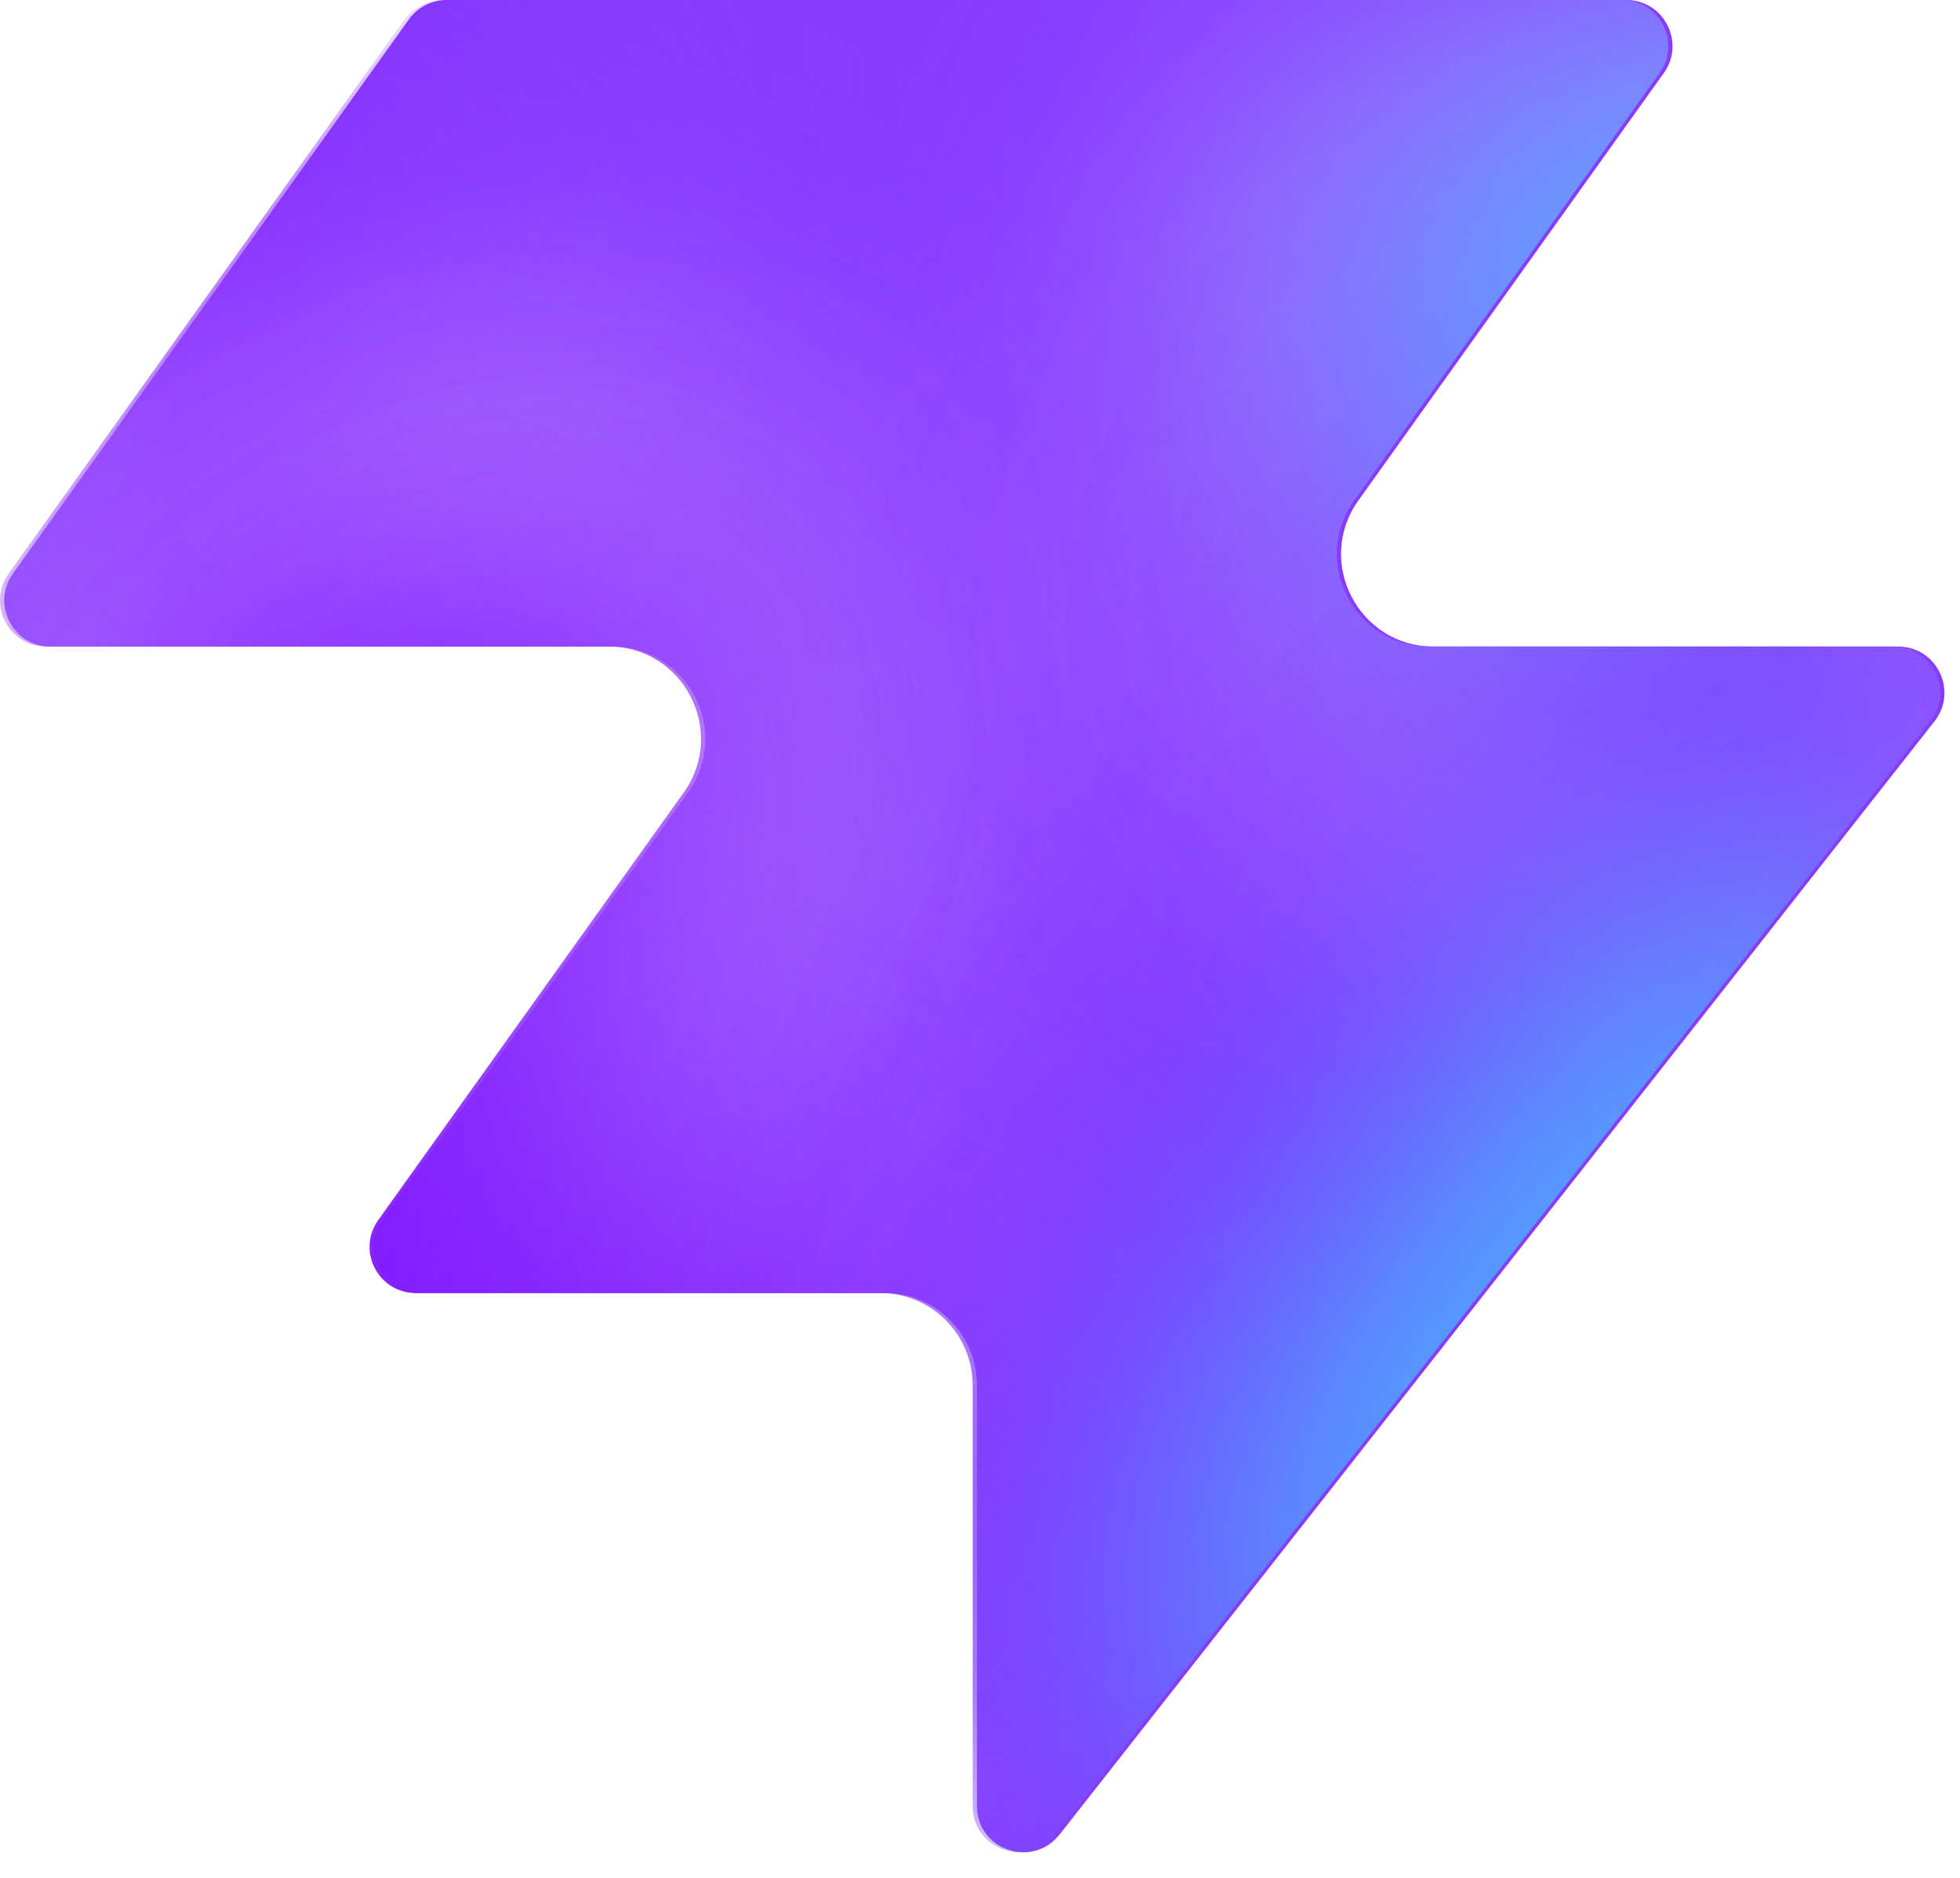
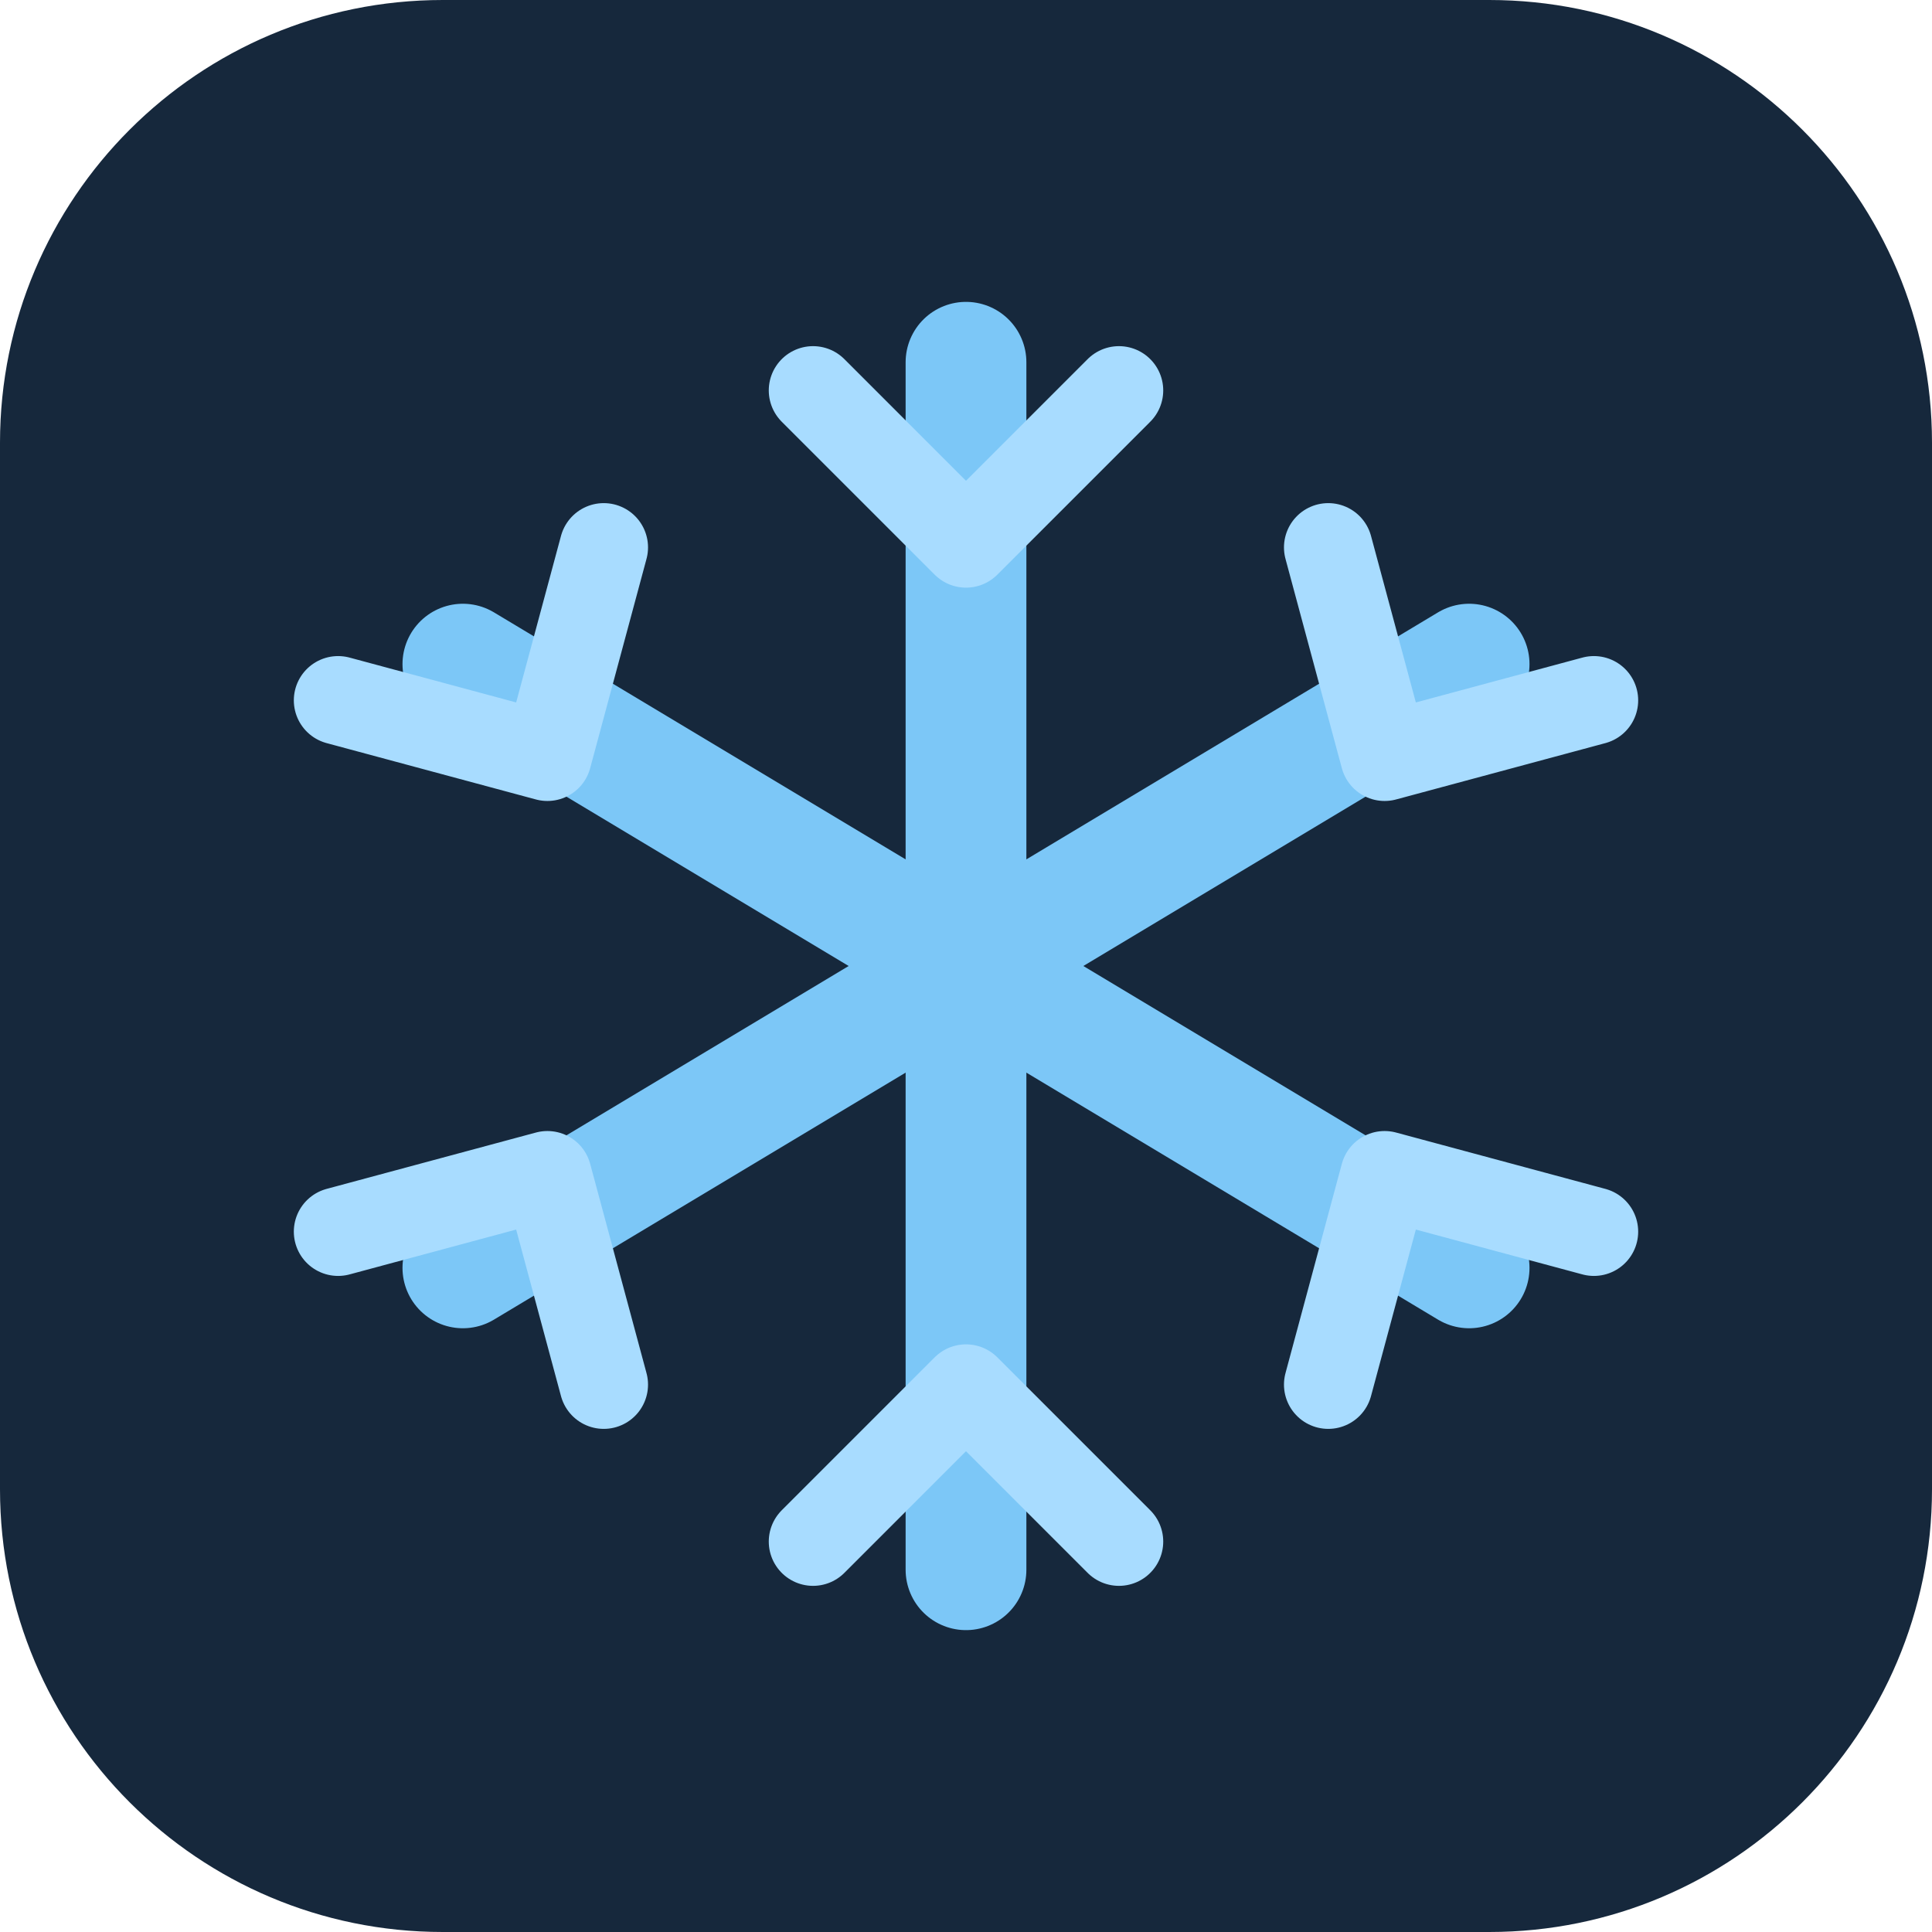
- <svg xmlns="http://www.w3.org/2000/svg" width="48" height="46" fill="none" viewBox="0 0 48 46">
-   <path fill="#863bff" d="M25.946 44.938c-.664.845-2.021.375-2.021-.698V33.937a2.26 2.26 0 0 0-2.262-2.262H10.287c-.92 0-1.456-1.04-.92-1.788l7.48-10.471c1.07-1.497 0-3.578-1.842-3.578H1.237c-.92 0-1.456-1.04-.92-1.788L10.013.474c.214-.297.556-.474.92-.474h28.894c.92 0 1.456 1.04.92 1.788l-7.48 10.471c-1.07 1.498 0 3.579 1.842 3.579h11.377c.943 0 1.473 1.088.89 1.83L25.947 44.94z" style="fill:#863bff;fill:color(display-p3 .525 .23 1);fill-opacity:1" />
-   <mask id="a" width="48" height="46" x="0" y="0" maskUnits="userSpaceOnUse" style="mask-type:alpha">
-     <path fill="#000" d="M25.842 44.938c-.664.844-2.021.375-2.021-.698V33.937a2.26 2.26 0 0 0-2.262-2.262H10.183c-.92 0-1.456-1.04-.92-1.788l7.48-10.471c1.07-1.498 0-3.579-1.842-3.579H1.133c-.92 0-1.456-1.04-.92-1.787L9.91.473c.214-.297.556-.474.92-.474h28.894c.92 0 1.456 1.04.92 1.788l-7.48 10.471c-1.07 1.498 0 3.578 1.842 3.578h11.377c.943 0 1.473 1.088.89 1.832L25.843 44.94z" style="fill:#000;fill-opacity:1" />
-   </mask>
-   <g mask="url(#a)">
-     <g filter="url(#b)">
-       <ellipse cx="5.508" cy="14.704" fill="#ede6ff" rx="5.508" ry="14.704" style="fill:#ede6ff;fill:color(display-p3 .927 .903 1);fill-opacity:1" transform="matrix(.00324 1 1 -.00324 -4.47 31.516)" />
-     </g>
-     <g filter="url(#c)">
-       <ellipse cx="10.399" cy="29.851" fill="#ede6ff" rx="10.399" ry="29.851" style="fill:#ede6ff;fill:color(display-p3 .927 .903 1);fill-opacity:1" transform="matrix(.00324 1 1 -.00324 -39.328 7.883)" />
-     </g>
-     <g filter="url(#d)">
-       <ellipse cx="5.508" cy="30.487" fill="#7e14ff" rx="5.508" ry="30.487" style="fill:#7e14ff;fill:color(display-p3 .492 .077 1);fill-opacity:1" transform="rotate(89.814 -25.913 -14.639)scale(1 -1)" />
-     </g>
-     <g filter="url(#e)">
-       <ellipse cx="5.508" cy="30.599" fill="#7e14ff" rx="5.508" ry="30.599" style="fill:#7e14ff;fill:color(display-p3 .492 .077 1);fill-opacity:1" transform="rotate(89.814 -32.644 -3.334)scale(1 -1)" />
-     </g>
-     <g filter="url(#f)">
-       <ellipse cx="5.508" cy="30.599" fill="#7e14ff" rx="5.508" ry="30.599" style="fill:#7e14ff;fill:color(display-p3 .492 .077 1);fill-opacity:1" transform="matrix(.00324 1 1 -.00324 -34.34 30.47)" />
-     </g>
-     <g filter="url(#g)">
-       <ellipse cx="14.072" cy="22.078" fill="#ede6ff" rx="14.072" ry="22.078" style="fill:#ede6ff;fill:color(display-p3 .927 .903 1);fill-opacity:1" transform="rotate(93.35 24.506 48.493)scale(-1 1)" />
-     </g>
-     <g filter="url(#h)">
-       <ellipse cx="3.47" cy="21.501" fill="#7e14ff" rx="3.47" ry="21.501" style="fill:#7e14ff;fill:color(display-p3 .492 .077 1);fill-opacity:1" transform="rotate(89.009 28.708 47.59)scale(-1 1)" />
-     </g>
-     <g filter="url(#i)">
-       <ellipse cx="3.47" cy="21.501" fill="#7e14ff" rx="3.47" ry="21.501" style="fill:#7e14ff;fill:color(display-p3 .492 .077 1);fill-opacity:1" transform="rotate(89.009 28.708 47.59)scale(-1 1)" />
-     </g>
-     <g filter="url(#j)">
-       <ellipse cx=".387" cy="8.972" fill="#7e14ff" rx="4.407" ry="29.108" style="fill:#7e14ff;fill:color(display-p3 .492 .077 1);fill-opacity:1" transform="rotate(39.51 .387 8.972)" />
-     </g>
-     <g filter="url(#k)">
-       <ellipse cx="47.523" cy="-6.092" fill="#7e14ff" rx="4.407" ry="29.108" style="fill:#7e14ff;fill:color(display-p3 .492 .077 1);fill-opacity:1" transform="rotate(37.892 47.523 -6.092)" />
-     </g>
-     <g filter="url(#l)">
-       <ellipse cx="41.412" cy="6.333" fill="#47bfff" rx="5.971" ry="9.665" style="fill:#47bfff;fill:color(display-p3 .28 .748 1);fill-opacity:1" transform="rotate(37.892 41.412 6.333)" />
-     </g>
-     <g filter="url(#m)">
-       <ellipse cx="-1.879" cy="38.332" fill="#7e14ff" rx="4.407" ry="29.108" style="fill:#7e14ff;fill:color(display-p3 .492 .077 1);fill-opacity:1" transform="rotate(37.892 -1.88 38.332)" />
-     </g>
-     <g filter="url(#n)">
-       <ellipse cx="-1.879" cy="38.332" fill="#7e14ff" rx="4.407" ry="29.108" style="fill:#7e14ff;fill:color(display-p3 .492 .077 1);fill-opacity:1" transform="rotate(37.892 -1.88 38.332)" />
-     </g>
-     <g filter="url(#o)">
-       <ellipse cx="35.651" cy="29.907" fill="#7e14ff" rx="4.407" ry="29.108" style="fill:#7e14ff;fill:color(display-p3 .492 .077 1);fill-opacity:1" transform="rotate(37.892 35.651 29.907)" />
-     </g>
-     <g filter="url(#p)">
-       <ellipse cx="38.418" cy="32.4" fill="#47bfff" rx="5.971" ry="15.297" style="fill:#47bfff;fill:color(display-p3 .28 .748 1);fill-opacity:1" transform="rotate(37.892 38.418 32.4)" />
-     </g>
+ <svg xmlns="http://www.w3.org/2000/svg" viewBox="0 0 48 48">
+   <rect width="48" height="48" rx="11" fill="#16283c" />
+   <g stroke="#7cc7f7" stroke-width="3" stroke-linecap="round">
+     <path d="M24 9v30" />
+     <path d="M11.5 16.5l25 15" />
+     <path d="M36.5 16.5l-25 15" />
  </g>
-   <defs>
-     <filter id="b" width="60.045" height="41.654" x="-19.77" y="16.149" color-interpolation-filters="sRGB" filterUnits="userSpaceOnUse">
-       <feFlood flood-opacity="0" result="BackgroundImageFix" />
-       <feBlend in="SourceGraphic" in2="BackgroundImageFix" result="shape" />
-       <feGaussianBlur result="effect1_foregroundBlur_2002_17158" stdDeviation="7.659" />
-     </filter>
-     <filter id="c" width="90.34" height="51.437" x="-54.613" y="-7.533" color-interpolation-filters="sRGB" filterUnits="userSpaceOnUse">
-       <feFlood flood-opacity="0" result="BackgroundImageFix" />
-       <feBlend in="SourceGraphic" in2="BackgroundImageFix" result="shape" />
-       <feGaussianBlur result="effect1_foregroundBlur_2002_17158" stdDeviation="7.659" />
-     </filter>
-     <filter id="d" width="79.355" height="29.4" x="-49.64" y="2.03" color-interpolation-filters="sRGB" filterUnits="userSpaceOnUse">
-       <feFlood flood-opacity="0" result="BackgroundImageFix" />
-       <feBlend in="SourceGraphic" in2="BackgroundImageFix" result="shape" />
-       <feGaussianBlur result="effect1_foregroundBlur_2002_17158" stdDeviation="4.596" />
-     </filter>
-     <filter id="e" width="79.579" height="29.4" x="-45.045" y="20.029" color-interpolation-filters="sRGB" filterUnits="userSpaceOnUse">
-       <feFlood flood-opacity="0" result="BackgroundImageFix" />
-       <feBlend in="SourceGraphic" in2="BackgroundImageFix" result="shape" />
-       <feGaussianBlur result="effect1_foregroundBlur_2002_17158" stdDeviation="4.596" />
-     </filter>
-     <filter id="f" width="79.579" height="29.4" x="-43.513" y="21.178" color-interpolation-filters="sRGB" filterUnits="userSpaceOnUse">
-       <feFlood flood-opacity="0" result="BackgroundImageFix" />
-       <feBlend in="SourceGraphic" in2="BackgroundImageFix" result="shape" />
-       <feGaussianBlur result="effect1_foregroundBlur_2002_17158" stdDeviation="4.596" />
-     </filter>
-     <filter id="g" width="74.749" height="58.852" x="15.756" y="-17.901" color-interpolation-filters="sRGB" filterUnits="userSpaceOnUse">
-       <feFlood flood-opacity="0" result="BackgroundImageFix" />
-       <feBlend in="SourceGraphic" in2="BackgroundImageFix" result="shape" />
-       <feGaussianBlur result="effect1_foregroundBlur_2002_17158" stdDeviation="7.659" />
-     </filter>
-     <filter id="h" width="61.377" height="25.362" x="23.548" y="2.284" color-interpolation-filters="sRGB" filterUnits="userSpaceOnUse">
-       <feFlood flood-opacity="0" result="BackgroundImageFix" />
-       <feBlend in="SourceGraphic" in2="BackgroundImageFix" result="shape" />
-       <feGaussianBlur result="effect1_foregroundBlur_2002_17158" stdDeviation="4.596" />
-     </filter>
-     <filter id="i" width="61.377" height="25.362" x="23.548" y="2.284" color-interpolation-filters="sRGB" filterUnits="userSpaceOnUse">
-       <feFlood flood-opacity="0" result="BackgroundImageFix" />
-       <feBlend in="SourceGraphic" in2="BackgroundImageFix" result="shape" />
-       <feGaussianBlur result="effect1_foregroundBlur_2002_17158" stdDeviation="4.596" />
-     </filter>
-     <filter id="j" width="56.045" height="63.649" x="-27.636" y="-22.853" color-interpolation-filters="sRGB" filterUnits="userSpaceOnUse">
-       <feFlood flood-opacity="0" result="BackgroundImageFix" />
-       <feBlend in="SourceGraphic" in2="BackgroundImageFix" result="shape" />
-       <feGaussianBlur result="effect1_foregroundBlur_2002_17158" stdDeviation="4.596" />
-     </filter>
-     <filter id="k" width="54.814" height="64.646" x="20.116" y="-38.415" color-interpolation-filters="sRGB" filterUnits="userSpaceOnUse">
-       <feFlood flood-opacity="0" result="BackgroundImageFix" />
-       <feBlend in="SourceGraphic" in2="BackgroundImageFix" result="shape" />
-       <feGaussianBlur result="effect1_foregroundBlur_2002_17158" stdDeviation="4.596" />
-     </filter>
-     <filter id="l" width="33.541" height="35.313" x="24.641" y="-11.323" color-interpolation-filters="sRGB" filterUnits="userSpaceOnUse">
-       <feFlood flood-opacity="0" result="BackgroundImageFix" />
-       <feBlend in="SourceGraphic" in2="BackgroundImageFix" result="shape" />
-       <feGaussianBlur result="effect1_foregroundBlur_2002_17158" stdDeviation="4.596" />
-     </filter>
-     <filter id="m" width="54.814" height="64.646" x="-29.286" y="6.009" color-interpolation-filters="sRGB" filterUnits="userSpaceOnUse">
-       <feFlood flood-opacity="0" result="BackgroundImageFix" />
-       <feBlend in="SourceGraphic" in2="BackgroundImageFix" result="shape" />
-       <feGaussianBlur result="effect1_foregroundBlur_2002_17158" stdDeviation="4.596" />
-     </filter>
-     <filter id="n" width="54.814" height="64.646" x="-29.286" y="6.009" color-interpolation-filters="sRGB" filterUnits="userSpaceOnUse">
-       <feFlood flood-opacity="0" result="BackgroundImageFix" />
-       <feBlend in="SourceGraphic" in2="BackgroundImageFix" result="shape" />
-       <feGaussianBlur result="effect1_foregroundBlur_2002_17158" stdDeviation="4.596" />
-     </filter>
-     <filter id="o" width="54.814" height="64.646" x="8.244" y="-2.416" color-interpolation-filters="sRGB" filterUnits="userSpaceOnUse">
-       <feFlood flood-opacity="0" result="BackgroundImageFix" />
-       <feBlend in="SourceGraphic" in2="BackgroundImageFix" result="shape" />
-       <feGaussianBlur result="effect1_foregroundBlur_2002_17158" stdDeviation="4.596" />
-     </filter>
-     <filter id="p" width="39.409" height="43.623" x="18.713" y="10.588" color-interpolation-filters="sRGB" filterUnits="userSpaceOnUse">
-       <feFlood flood-opacity="0" result="BackgroundImageFix" />
-       <feBlend in="SourceGraphic" in2="BackgroundImageFix" result="shape" />
-       <feGaussianBlur result="effect1_foregroundBlur_2002_17158" stdDeviation="4.596" />
-     </filter>
-   </defs>
+   <g stroke="#a8dcff" stroke-width="2.2" stroke-linecap="round" fill="none">
+     <path d="M24 13.5l-3.8-3.8M24 13.5l3.8-3.8M24 34.5l-3.8 3.8M24 34.5l3.8 3.8" />
+     <path d="M13.6 18.8l-5.2-1.4M13.6 18.8l1.4-5.2M34.4 29.2l5.2 1.4M34.4 29.2l-1.4 5.2" />
+     <path d="M34.4 18.8l-1.4-5.2M34.4 18.8l5.2-1.4M13.6 29.2l-5.2 1.4M13.6 29.2l1.4 5.2" />
+   </g>
</svg>
